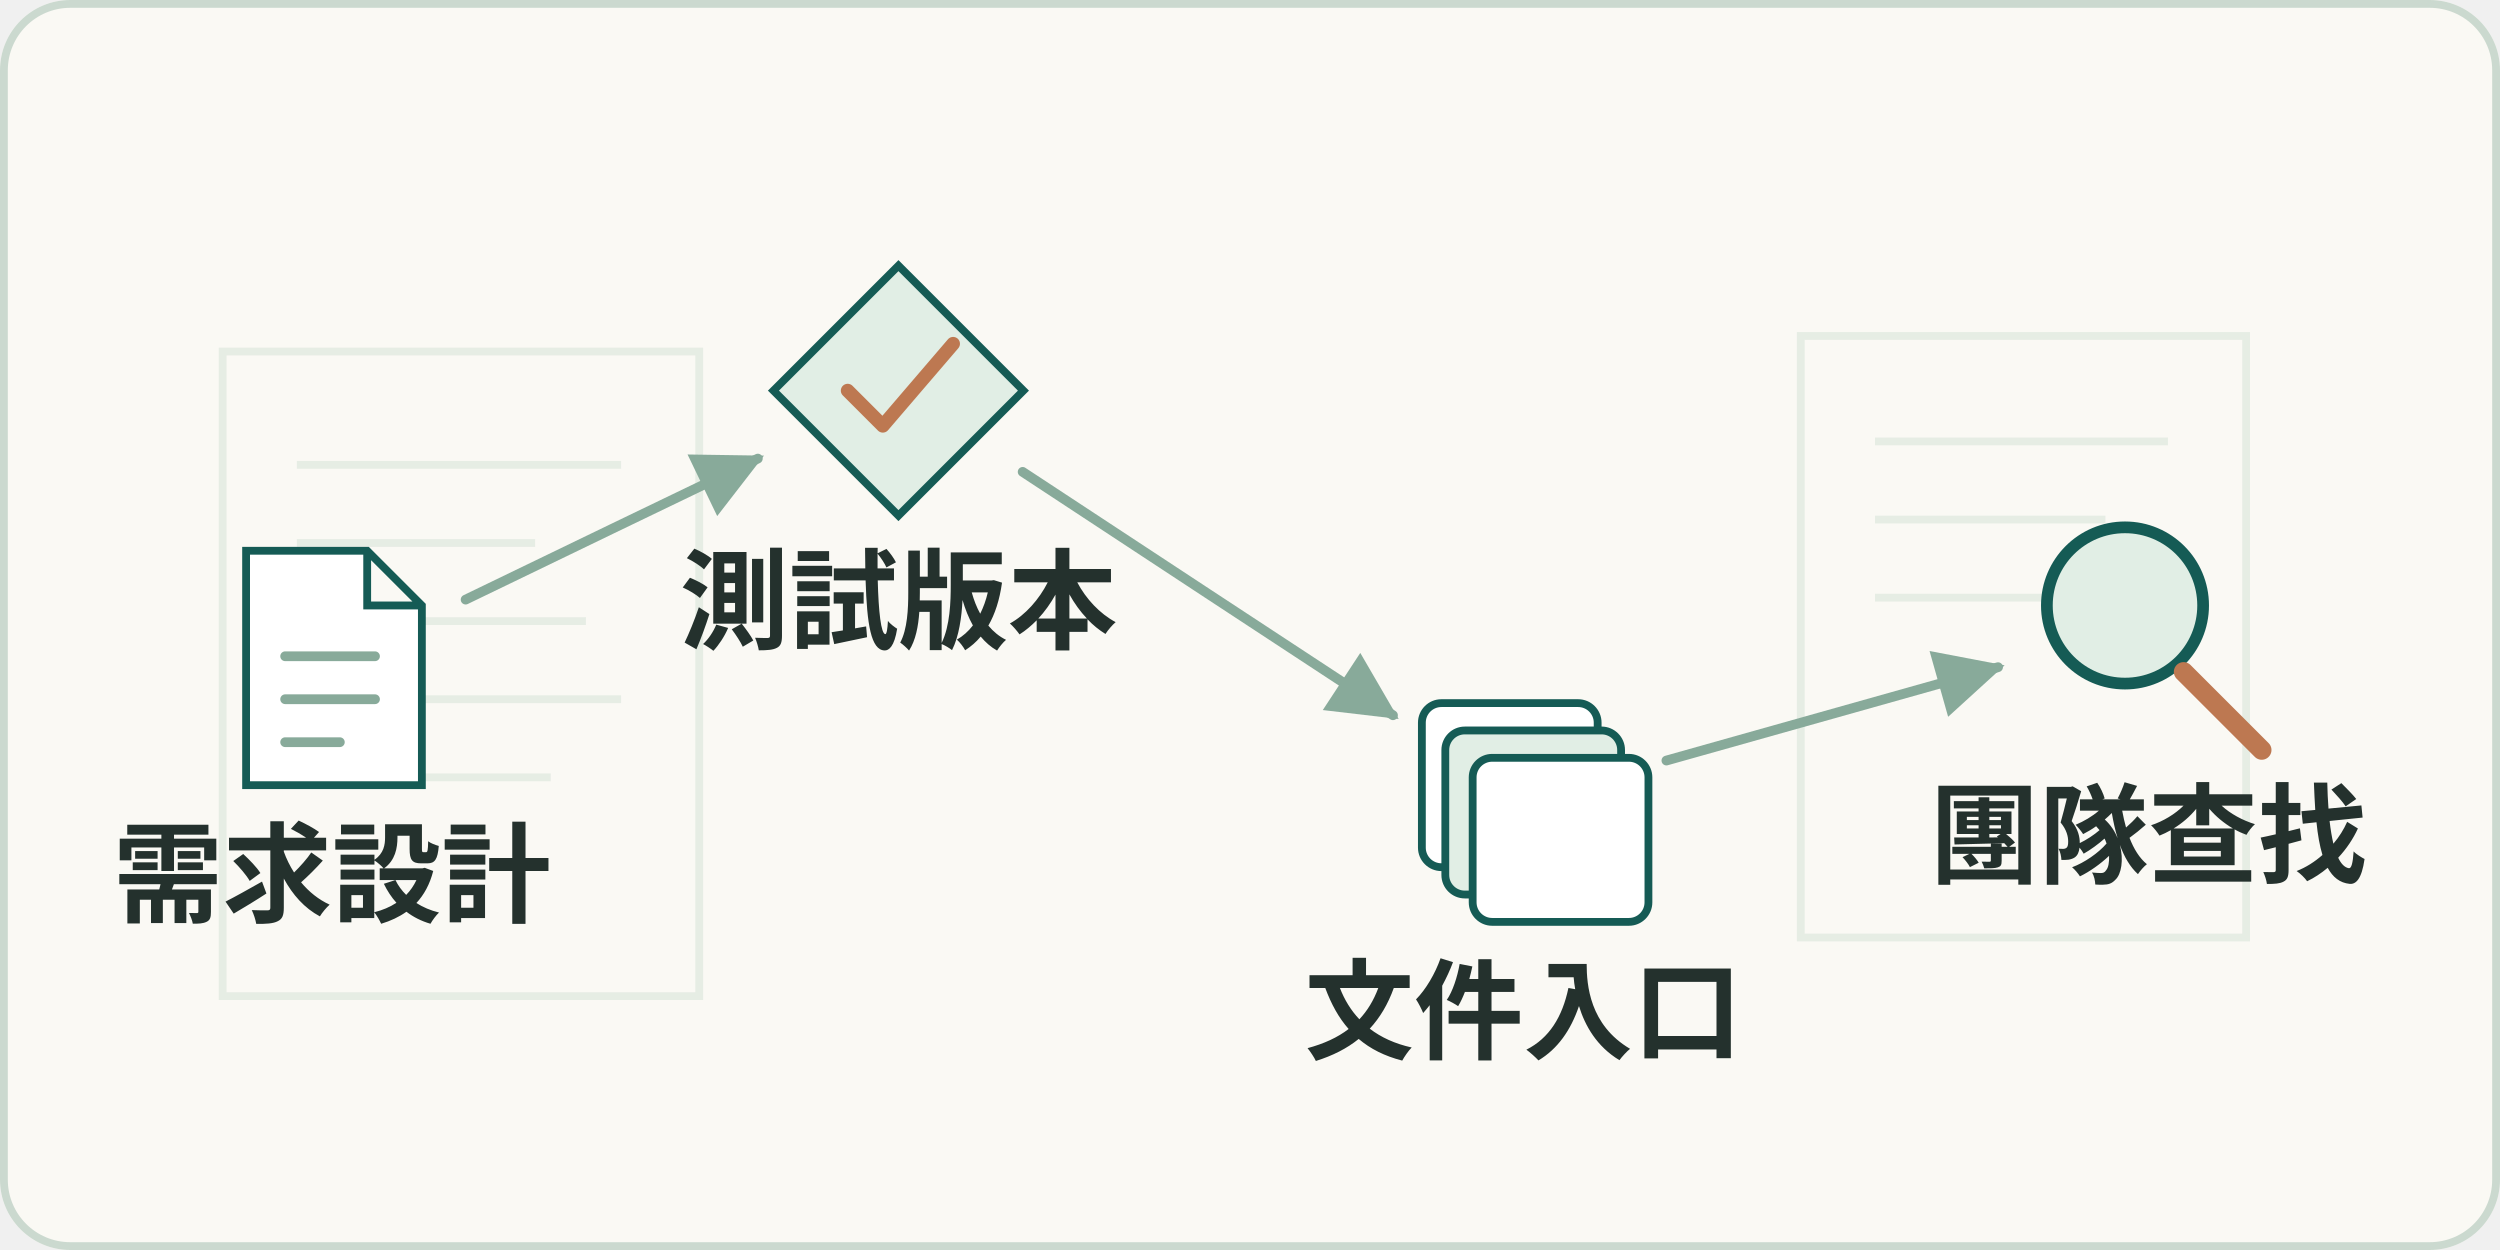
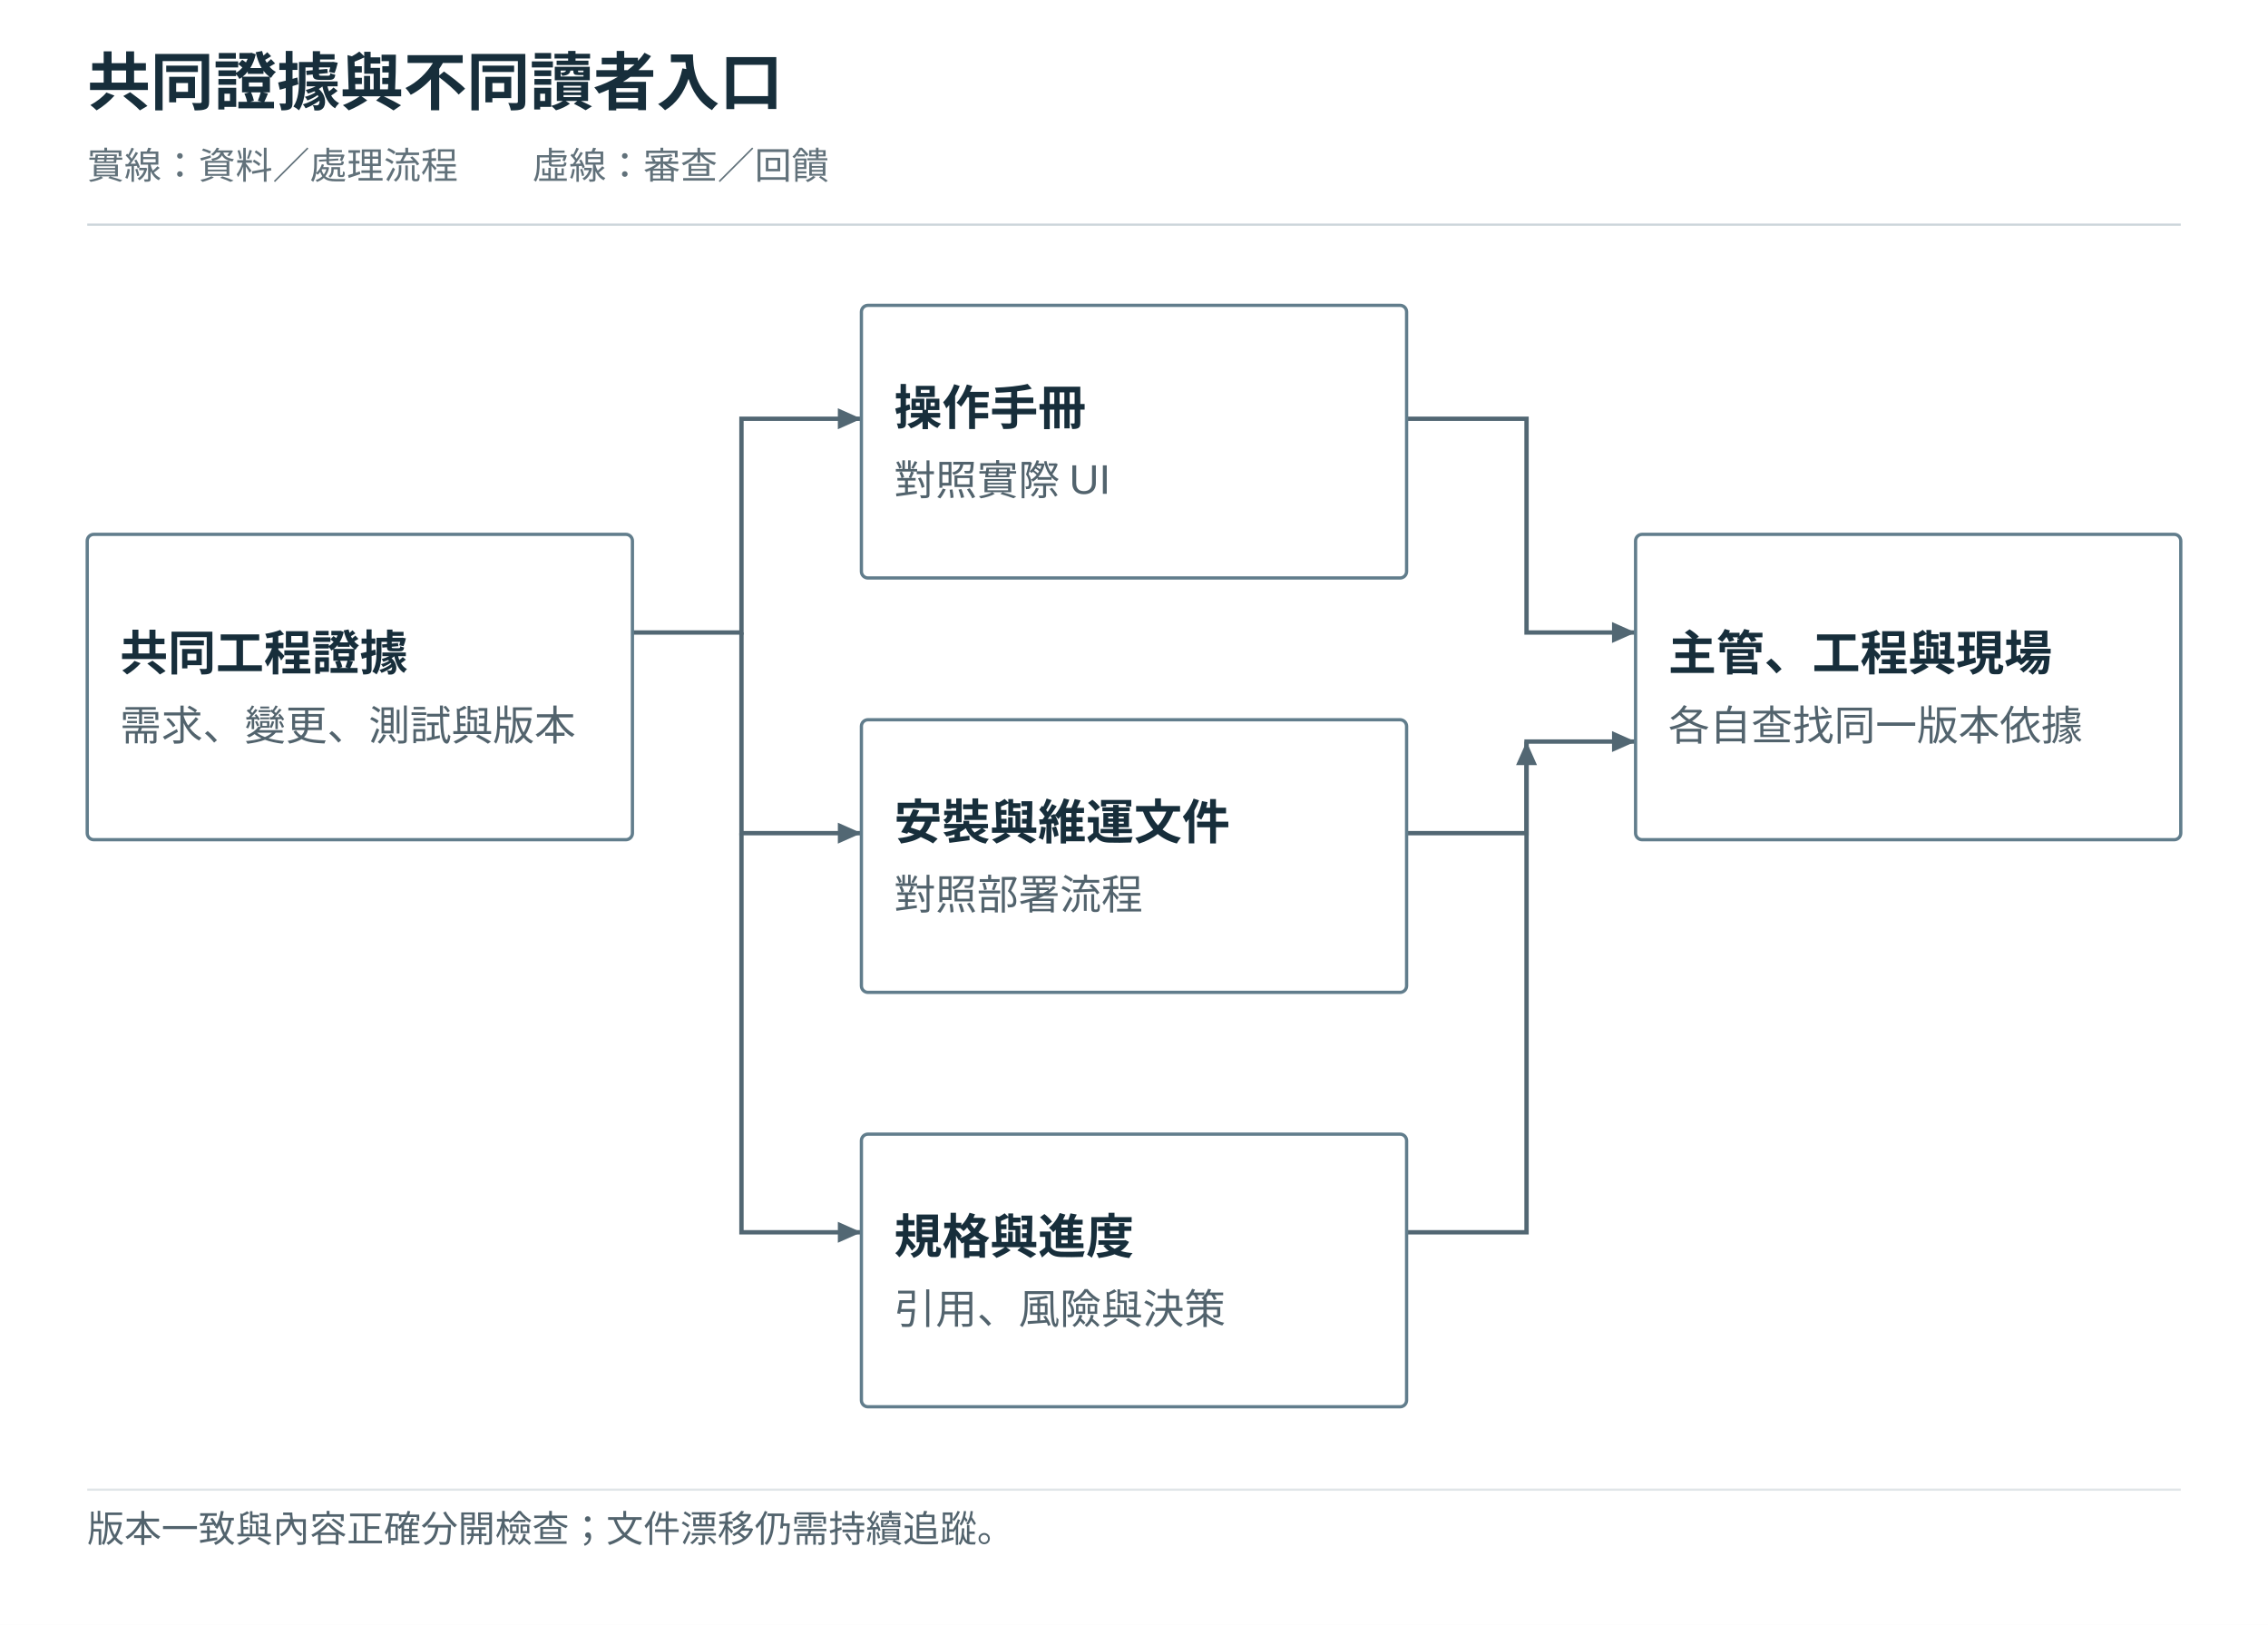
- <svg xmlns="http://www.w3.org/2000/svg" viewBox="0 0 640 320" role="img" aria-labelledby="title desc">
+ <svg xmlns="http://www.w3.org/2000/svg" viewBox="0 0 1040 745" role="img" aria-labelledby="title desc" lang="zh-Hant">
  <defs>
-     <marker id="arrow-knowledge-system" viewBox="0 0 10 10" refX="9" refY="5" markerWidth="7" markerHeight="7" orient="auto-start-reverse">
-       <path d="M0 0L10 5 0 10Z" fill="#88aa9a" />
+     <marker id="knowledge-system-zh" viewBox="0 0 10 10" refX="9" refY="5" markerWidth="6" markerHeight="6" orient="auto">
+       <path d="M0 1L9 5L0 9Z" fill="#526773" />
    </marker>
  </defs>
-   <rect width="640" height="320" rx="18" fill="#faf9f4" />
-   <rect x="1" y="1" width="638" height="318" rx="17" fill="none" stroke="#cbd9cf" stroke-width="2" />
-   <g opacity=".65">
-     <path d="M57 90h122v165H57zM76 119h83M76 139h61M76 159h74M76 179h83M76 199h65" fill="none" stroke="#dce6dc" stroke-width="2" />
-     <path d="M461 86h114v154H461zM480 113h75M480 133h59M480 153h70" fill="none" stroke="#dce6dc" stroke-width="2" />
-   </g>
-   <path d="M119.2 153.5 Q156.6 135.4 194.0 117.4" fill="none" stroke="#88aa9a" stroke-width="2.5" stroke-linecap="round" marker-end="url(#arrow-knowledge-system)" />
-   <path d="M261.8 120.8 Q309.2 152.0 356.6 183.1" fill="none" stroke="#88aa9a" stroke-width="2.5" stroke-linecap="round" marker-end="url(#arrow-knowledge-system)" />
-   <path d="M426.6 194.7 Q469.0 182.8 511.5 170.8" fill="none" stroke="#88aa9a" stroke-width="2.5" stroke-linecap="round" marker-end="url(#arrow-knowledge-system)" />
-   <g transform="translate(85 170)">
-     <path d="M-22-29h31l14 14v46h-45zM9-29v14h14" fill="#fff" stroke="#155b55" stroke-width="2" />
-     <path d="M-12-2h23M-12 9h23M-12 20h14" stroke="#88aa9a" stroke-width="2.5" stroke-linecap="round" />
-     <text x="0" y="64" text-anchor="middle" fill="#24312d" font-family="Noto Sans TC,Microsoft JhengHei,Arial,sans-serif" font-weight="700" font-size="28">需求設計</text>
-   </g>
-   <g transform="translate(230 100)">
-     <path d="M0-32 32 0 0 32-32 0Z" fill="#e1eee5" stroke="#155b55" stroke-width="2" />
-     <path d="m-13 0 9 9 18-21" fill="none" stroke="#bd7851" stroke-width="3.5" stroke-linecap="round" stroke-linejoin="round" />
-     <text x="0" y="64" text-anchor="middle" fill="#24312d" font-family="Noto Sans TC,Microsoft JhengHei,Arial,sans-serif" font-weight="700" font-size="28">測試版本</text>
-   </g>
-   <g transform="translate(390 205)">
-     <rect x="-26" y="-25" width="45" height="42" rx="5" fill="#fff" stroke="#155b55" stroke-width="2" />
-     <rect x="-20" y="-18" width="45" height="42" rx="5" fill="#e1eee5" stroke="#155b55" stroke-width="2" />
-     <rect x="-13" y="-11" width="45" height="42" rx="5" fill="#fff" stroke="#155b55" stroke-width="2" />
-     <text x="0" y="64" text-anchor="middle" fill="#24312d" font-family="Noto Sans TC,Microsoft JhengHei,Arial,sans-serif" font-weight="700" font-size="28">文件入口</text>
-   </g>
-   <g transform="translate(550 160)">
-     <circle cx="-6" cy="-5" r="20" fill="#e1eee5" stroke="#155b55" stroke-width="3" />
-     <path d="m9 12 20 20" stroke="#bd7851" stroke-width="5" stroke-linecap="round" />
-     <text x="0" y="64" text-anchor="middle" fill="#24312d" font-family="Noto Sans TC,Microsoft JhengHei,Arial,sans-serif" font-weight="700" font-size="28">團隊查找</text>
+   <rect width="1040" height="745" fill="#fff" />
+   <g font-family="Arial,Microsoft JhengHei,sans-serif">
+     <text x="40" y="48" fill="#172e3b" font-size="29" font-weight="600">
+       <tspan x="40" dy="0">共同證據與不同讀者入口</tspan>
+     </text>
+     <text x="40" y="82" fill="#61717a" font-size="17">
+       <tspan x="40" dy="0">實線：資料／處理流程　　虛線：審查／回饋</tspan>
+     </text>
+     <path d="M40 103H1000" stroke="#ccd5da" />
+     <path d="M290 290H340V192H395" fill="none" stroke="#526773" stroke-width="2" marker-end="url(#knowledge-system-zh)" />
+     <path d="M340 290V382H395" fill="none" stroke="#526773" stroke-width="2" marker-end="url(#knowledge-system-zh)" />
+     <path d="M340 382V565H395" fill="none" stroke="#526773" stroke-width="2" marker-end="url(#knowledge-system-zh)" />
+     <path d="M645 192H700V290H750" fill="none" stroke="#526773" stroke-width="2" marker-end="url(#knowledge-system-zh)" />
+     <path d="M645 382H700V340H750" fill="none" stroke="#526773" stroke-width="2" marker-end="url(#knowledge-system-zh)" />
+     <path d="M645 565H700V340" fill="none" stroke="#526773" stroke-width="2" marker-end="url(#knowledge-system-zh)" />
+     <rect x="40" y="245" width="250" height="140" rx="3" fill="#fff" stroke="#617d8c" stroke-width="1.5" />
+     <text x="55" y="307.26" fill="#172e3b" font-size="22" font-weight="600">
+       <tspan x="55" dy="0">共同工程證據</tspan>
+     </text>
+     <text x="55" y="339.42" fill="#52636d" font-size="19">
+       <tspan x="55" dy="0">需求、變更、測試與版本</tspan>
+     </text>
+     <rect x="395" y="140" width="250" height="125" rx="3" fill="#fff" stroke="#617d8c" stroke-width="1.5" />
+     <text x="410" y="194.76" fill="#172e3b" font-size="22" font-weight="600">
+       <tspan x="410" dy="0">操作手冊</tspan>
+     </text>
+     <text x="410" y="226.92" fill="#52636d" font-size="19">
+       <tspan x="410" dy="0">對照實際 UI</tspan>
+     </text>
+     <rect x="395" y="330" width="250" height="125" rx="3" fill="#fff" stroke="#617d8c" stroke-width="1.5" />
+     <text x="410" y="384.76" fill="#172e3b" font-size="22" font-weight="600">
+       <tspan x="410" dy="0">安裝與維運文件</tspan>
+     </text>
+     <text x="410" y="416.92" fill="#52636d" font-size="19">
+       <tspan x="410" dy="0">對照部署流程</tspan>
+     </text>
+     <rect x="395" y="520" width="250" height="125" rx="3" fill="#fff" stroke="#617d8c" stroke-width="1.5" />
+     <text x="410" y="574.76" fill="#172e3b" font-size="22" font-weight="600">
+       <tspan x="410" dy="0">規格與進度</tspan>
+     </text>
+     <text x="410" y="606.92" fill="#52636d" font-size="19">
+       <tspan x="410" dy="0">引用、風險與決策</tspan>
+     </text>
+     <rect x="750" y="245" width="250" height="140" rx="3" fill="#fff" stroke="#617d8c" stroke-width="1.5" />
+     <text x="765" y="307.26" fill="#172e3b" font-size="22" font-weight="600">
+       <tspan x="765" dy="0">主管、工程與現場</tspan>
+     </text>
+     <text x="765" y="339.42" fill="#52636d" font-size="19">
+       <tspan x="765" dy="0">各自查找同一版本依據</tspan>
+     </text>
+     <path d="M40 683H1000" stroke="#e0e5e8" />
+     <text x="40" y="707" fill="#52636d" font-size="17">
+       <tspan x="40" dy="0">版本一致與內容正確分開檢查；文件漂移仍需持續追蹤。</tspan>
+     </text>
  </g>
</svg>
